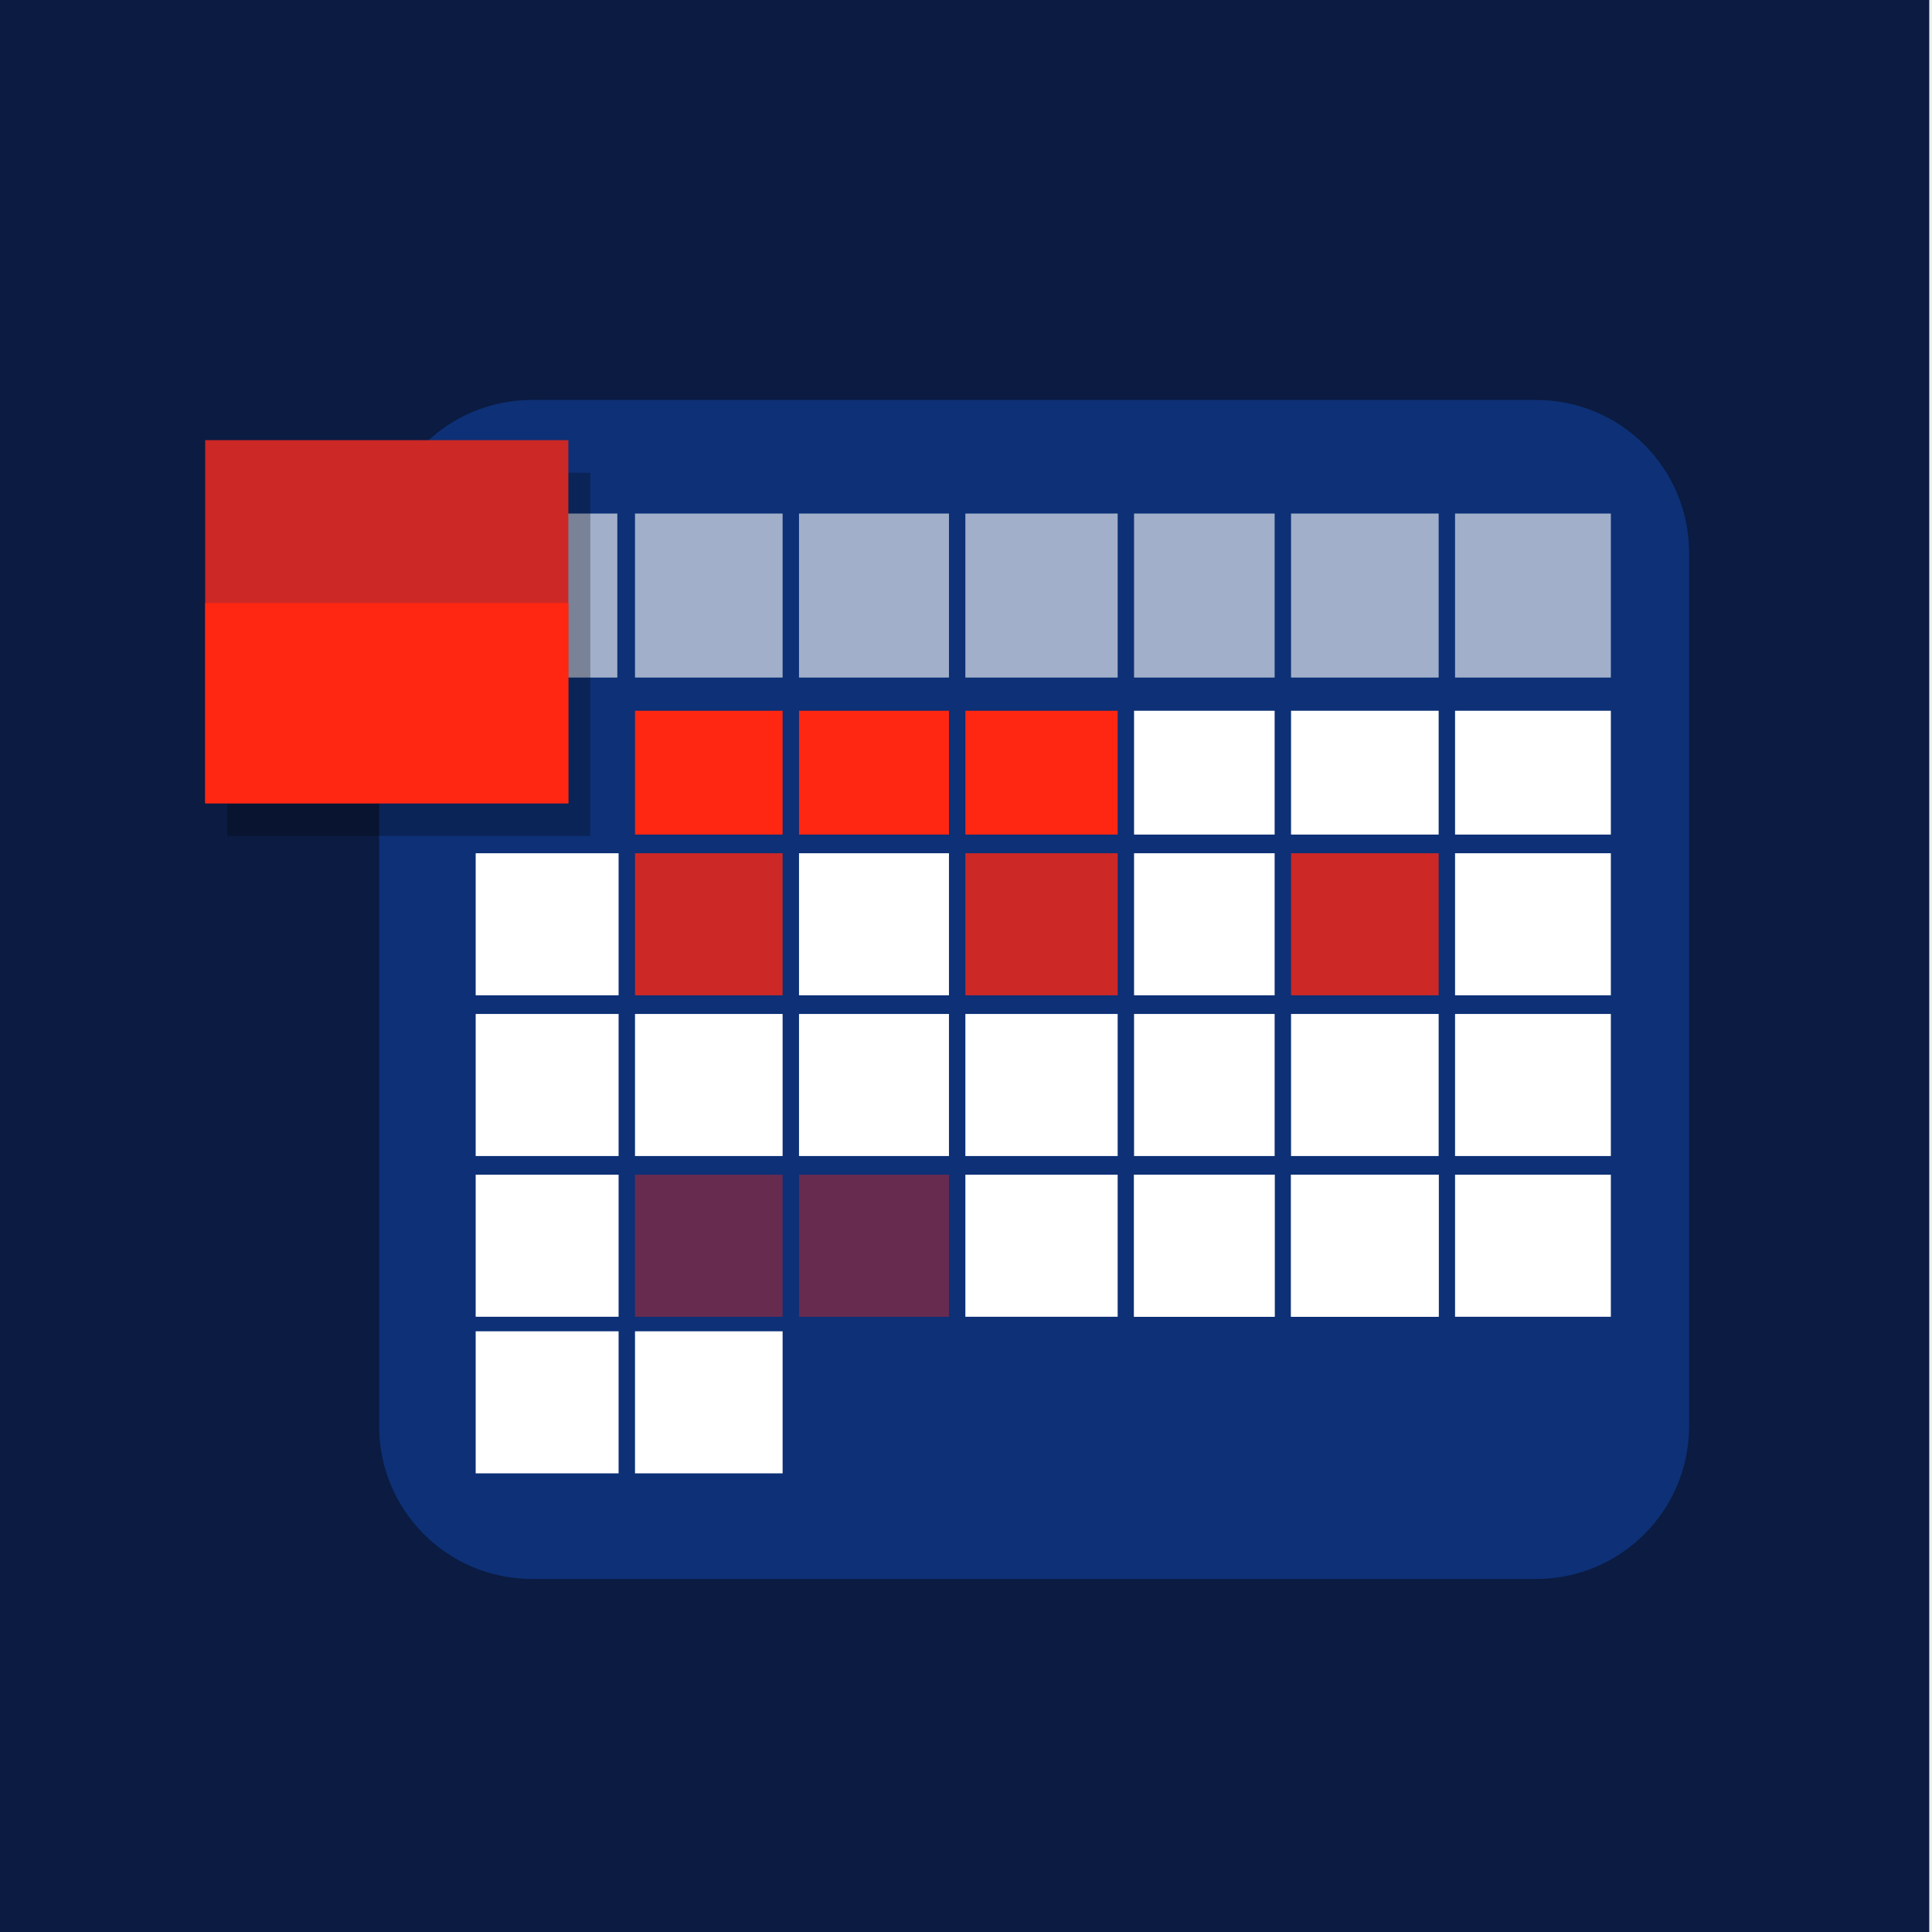
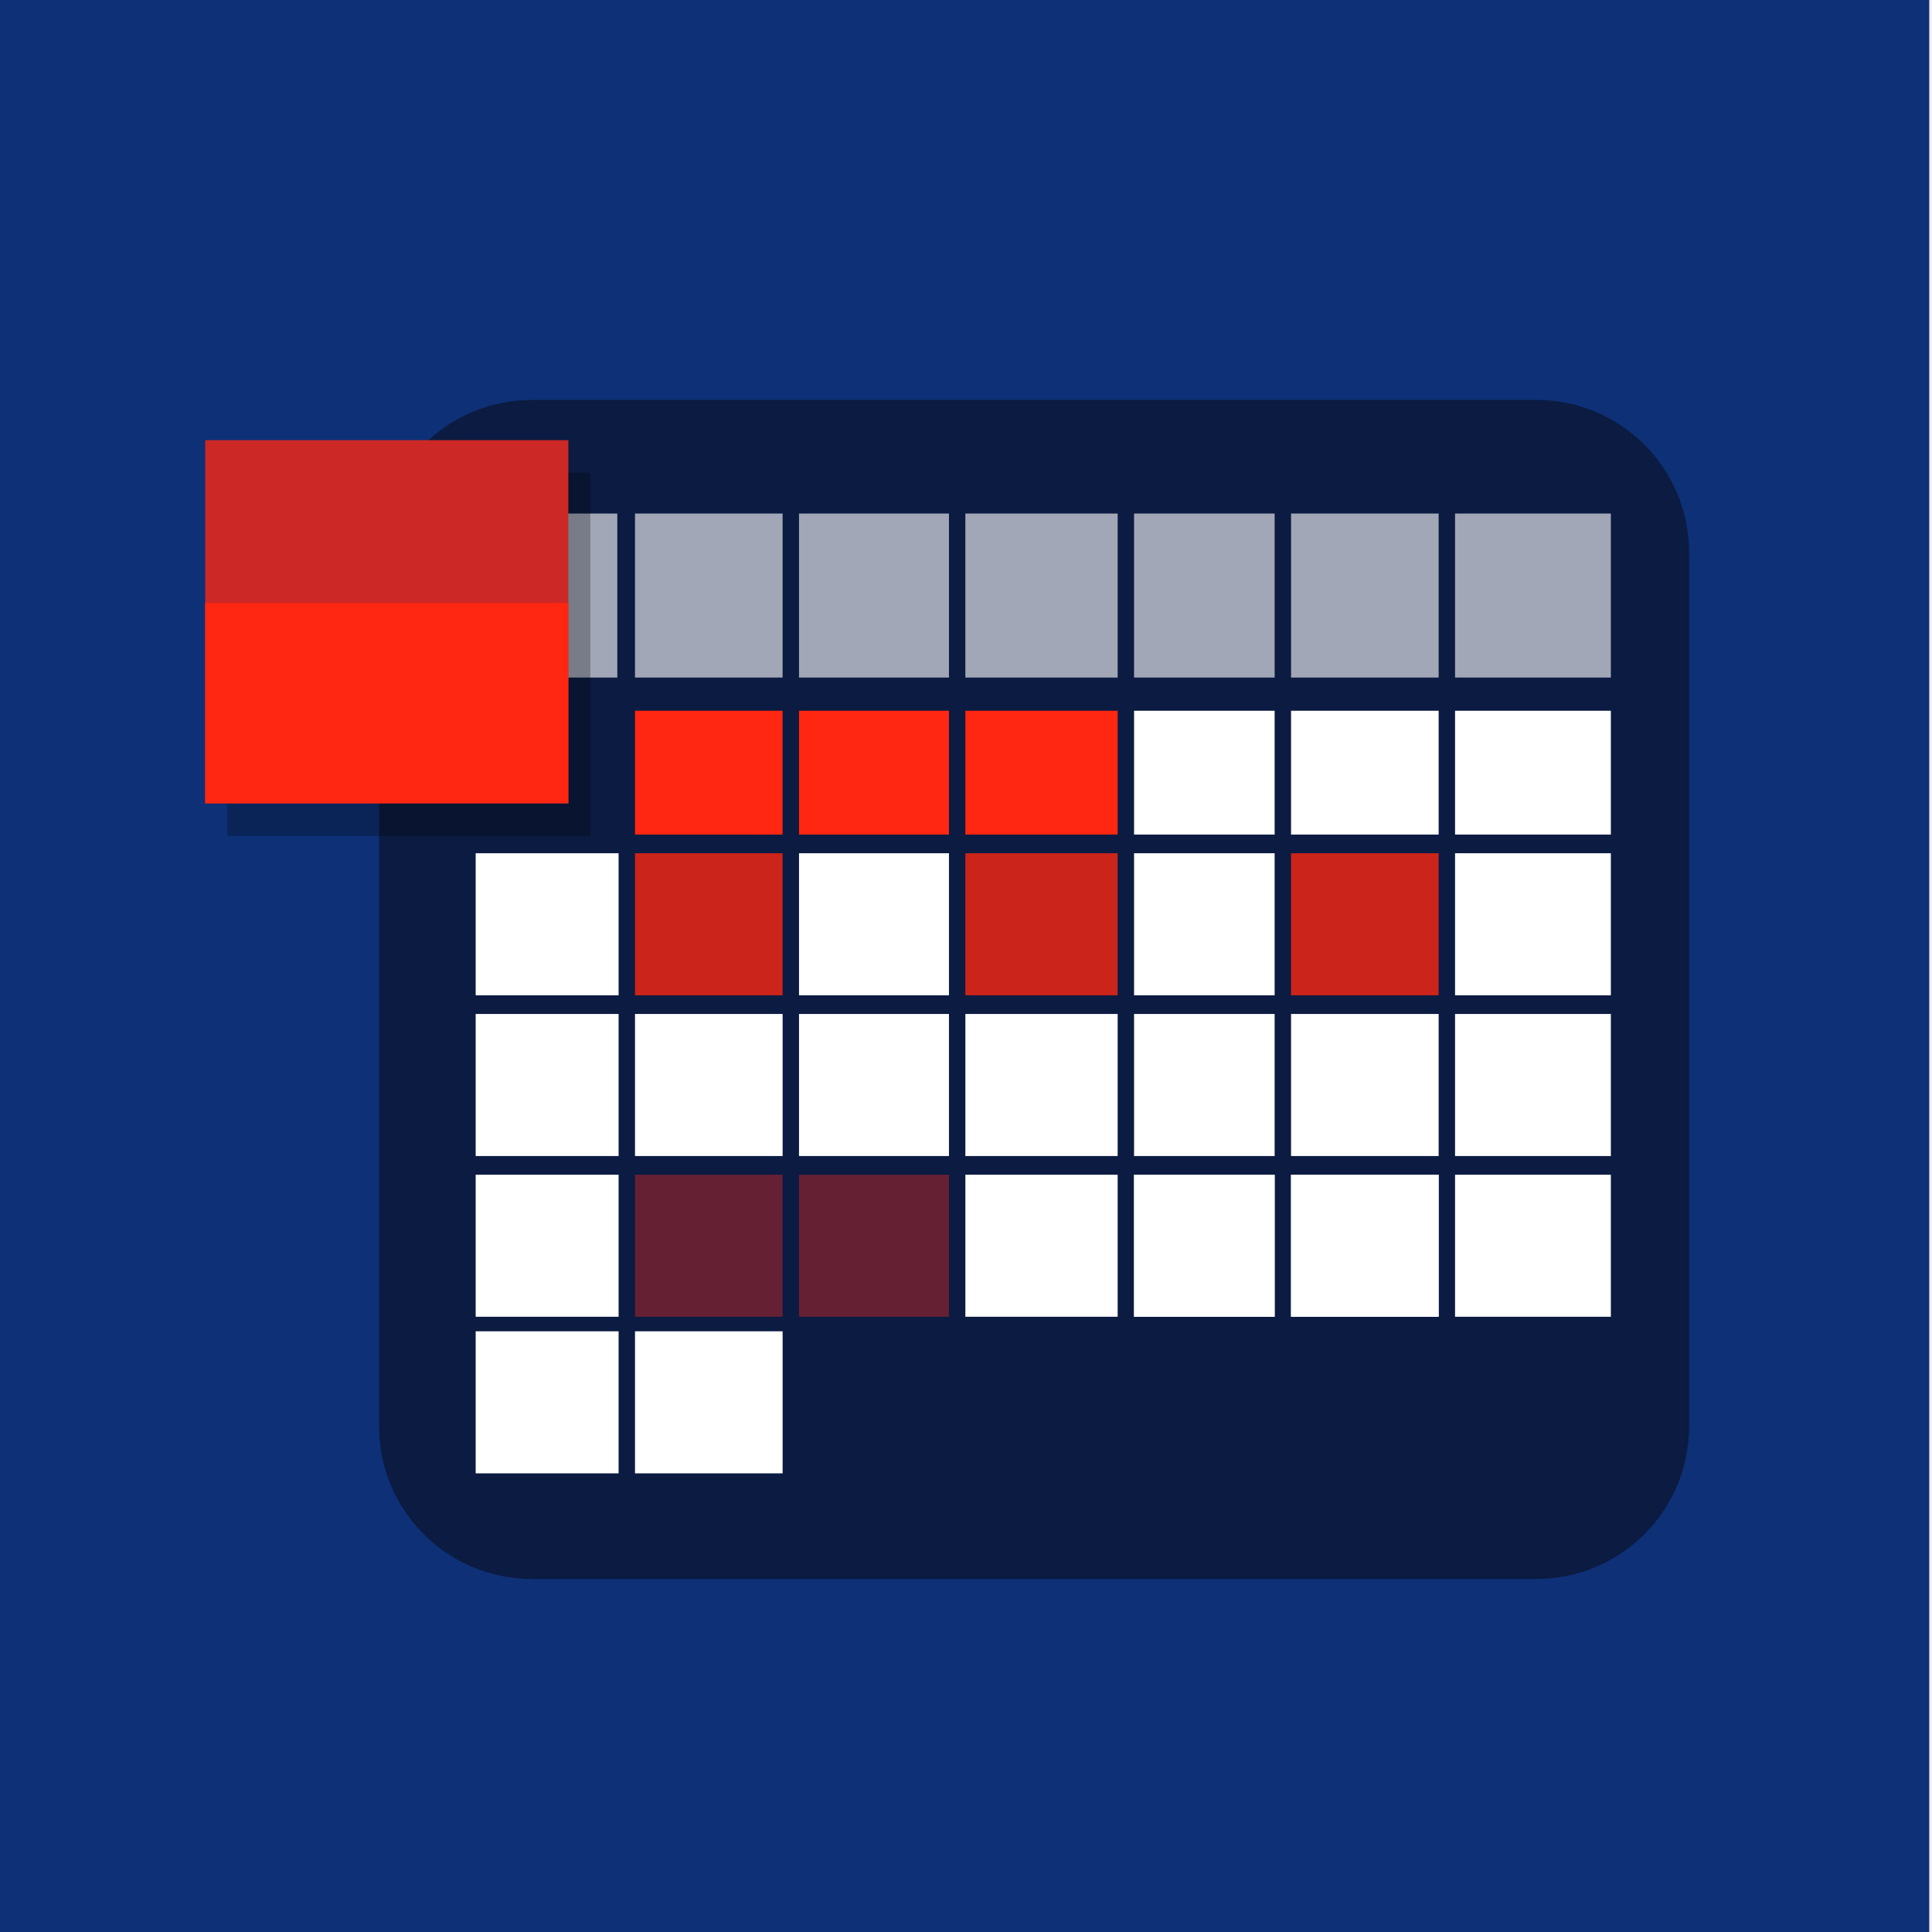
<svg xmlns="http://www.w3.org/2000/svg" width="2000" height="2000" viewBox="0 0 2000 2000" id="svg2" version="1.1">
  <defs id="defs4">
    <clipPath clipPathUnits="userSpaceOnUse" id="clipPath4378">
      <rect style="color:#000000;clip-rule:nonzero;display:inline;overflow:visible;visibility:visible;opacity:1;isolation:auto;mix-blend-mode:normal;color-interpolation:sRGB;color-interpolation-filters:linearRGB;solid-color:#000000;solid-opacity:1;fill:#0b1b41;fill-opacity:1;fill-rule:evenodd;stroke:none;stroke-width:1px;stroke-linecap:butt;stroke-linejoin:miter;stroke-miterlimit:4;stroke-dasharray:none;stroke-dashoffset:0;stroke-opacity:1;color-rendering:auto;image-rendering:auto;shape-rendering:auto;text-rendering:auto;enable-background:accumulate" id="rect4380" width="1000" height="1600" x="0" y="2.2617187e-05" ry="0" />
    </clipPath>
    <clipPath clipPathUnits="userSpaceOnUse" id="clipPath4382">
      <rect style="color:#000000;clip-rule:nonzero;display:inline;overflow:visible;visibility:visible;opacity:1;isolation:auto;mix-blend-mode:normal;color-interpolation:sRGB;color-interpolation-filters:linearRGB;solid-color:#000000;solid-opacity:1;fill:#0b1b41;fill-opacity:1;fill-rule:evenodd;stroke:none;stroke-width:1px;stroke-linecap:butt;stroke-linejoin:miter;stroke-miterlimit:4;stroke-dasharray:none;stroke-dashoffset:0;stroke-opacity:1;color-rendering:auto;image-rendering:auto;shape-rendering:auto;text-rendering:auto;enable-background:accumulate" id="rect4384" width="1000" height="1600" x="0" y="0" ry="0" />
    </clipPath>
  </defs>
  <g id="layer2" style="display:inline" transform="translate(0,1000)">
-     <rect style="color:#000000;clip-rule:nonzero;display:inline;overflow:visible;visibility:visible;opacity:1;isolation:auto;mix-blend-mode:normal;color-interpolation:sRGB;color-interpolation-filters:linearRGB;solid-color:#000000;solid-opacity:1;fill:#0b1b41;fill-opacity:1;fill-rule:evenodd;stroke:none;stroke-width:1px;stroke-linecap:butt;stroke-linejoin:miter;stroke-miterlimit:4;stroke-dasharray:none;stroke-dashoffset:0;stroke-opacity:1;color-rendering:auto;image-rendering:auto;shape-rendering:auto;text-rendering:auto;enable-background:accumulate" id="rect4266" width="1997.143" height="2000" x="0" y="-1000" ry="0" />
+     <rect style="color:#000000;clip-rule:nonzero;display:inline;overflow:visible;visibility:visible;opacity:1;isolation:auto;mix-blend-mode:normal;color-interpolation:sRGB;color-interpolation-filters:linearRGB;solid-color:#000000;solid-opacity:1;fill:#0d3076;fill-opacity:1;fill-rule:evenodd;stroke:none;stroke-width:1px;stroke-linecap:butt;stroke-linejoin:miter;stroke-miterlimit:4;stroke-dasharray:none;stroke-dashoffset:0;stroke-opacity:1;color-rendering:auto;image-rendering:auto;shape-rendering:auto;text-rendering:auto;enable-background:accumulate" id="rect4266" width="1997.143" height="2000" x="0" y="-1000" ry="0" />
  </g>
  <g id="layer1" transform="translate(0,947.6378)" style="display:inline">
-     <rect style="color:#000000;clip-rule:nonzero;display:inline;overflow:visible;visibility:visible;opacity:1;isolation:auto;mix-blend-mode:normal;color-interpolation:sRGB;color-interpolation-filters:linearRGB;solid-color:#000000;solid-opacity:1;fill:#0d3076;fill-opacity:1;fill-rule:evenodd;stroke:none;stroke-width:1px;stroke-linecap:butt;stroke-linejoin:miter;stroke-miterlimit:4;stroke-dasharray:none;stroke-dashoffset:0;stroke-opacity:1;color-rendering:auto;image-rendering:auto;shape-rendering:auto;text-rendering:auto;enable-background:accumulate" id="rect7512" width="1356.128" height="1220.522" x="392.444" y="-533.613" ry="158.166" />
+     <rect style="color:#000000;clip-rule:nonzero;display:inline;overflow:visible;visibility:visible;opacity:1;isolation:auto;mix-blend-mode:normal;color-interpolation:sRGB;color-interpolation-filters:linearRGB;solid-color:#000000;solid-opacity:1;fill:#0b1b41;fill-opacity:1;fill-rule:evenodd;stroke:none;stroke-width:1px;stroke-linecap:butt;stroke-linejoin:miter;stroke-miterlimit:4;stroke-dasharray:none;stroke-dashoffset:0;stroke-opacity:1;color-rendering:auto;image-rendering:auto;shape-rendering:auto;text-rendering:auto;enable-background:accumulate" id="rect7512" width="1356.128" height="1220.522" x="392.444" y="-533.613" ry="158.166" />
  </g>
  <g id="layer3" transform="translate(0,400)" style="display:inline">
    <g transform="matrix(1.500949,0,0,1.500949,198.7746,-337.4558)" id="layer1-9">
      <path id="path4388-2" d="m 191.525,312.515 0,113.117 101.805,0 0,-113.117 -101.805,0 z" style="opacity:1;fill:#ffffff;fill-opacity:0.617;stroke:none;stroke-width:1;stroke-linecap:butt;stroke-linejoin:round;stroke-miterlimit:4;stroke-dasharray:none;stroke-dashoffset:0;stroke-opacity:1" />
      <path id="path4388" d="m 305.525,312.515 0,113.117 101.805,0 0,-113.117 -101.805,0 z" style="opacity:1;fill:#ffffff;fill-opacity:0.617;stroke:none;stroke-width:1;stroke-linecap:butt;stroke-linejoin:round;stroke-miterlimit:4;stroke-dasharray:none;stroke-dashoffset:0;stroke-opacity:1" />
      <path id="path4386" d="m 418.642,312.515 0,113.117 103.42,0 0,-113.117 -103.42,0 z" style="opacity:1;fill:#ffffff;fill-opacity:0.617;stroke:none;stroke-width:1;stroke-linecap:butt;stroke-linejoin:round;stroke-miterlimit:4;stroke-dasharray:none;stroke-dashoffset:0;stroke-opacity:1" />
      <path id="path4384" d="m 533.374,312.515 0,113.117 105.038,0 0,-113.117 -105.038,0 z" style="opacity:1;fill:#ffffff;fill-opacity:0.617;stroke:none;stroke-width:1;stroke-linecap:butt;stroke-linejoin:round;stroke-miterlimit:4;stroke-dasharray:none;stroke-dashoffset:0;stroke-opacity:1" />
      <path id="path4382" d="m 649.724,312.515 0,113.117 96.958,0 0,-113.117 -96.958,0 z" style="opacity:1;fill:#ffffff;fill-opacity:0.617;stroke:none;stroke-width:1;stroke-linecap:butt;stroke-linejoin:round;stroke-miterlimit:4;stroke-dasharray:none;stroke-dashoffset:0;stroke-opacity:1" />
      <path id="path4380" d="m 757.993,312.515 0,113.117 101.805,0 0,-113.117 -101.805,0 z" style="opacity:1;fill:#ffffff;fill-opacity:0.617;stroke:none;stroke-width:1;stroke-linecap:butt;stroke-linejoin:round;stroke-miterlimit:4;stroke-dasharray:none;stroke-dashoffset:0;stroke-opacity:1" />
      <path id="path4378" d="m 871.11,312.515 0,113.117 107.461,0 0,-113.117 -107.461,0 z" style="opacity:1;fill:#ffffff;fill-opacity:0.617;stroke:none;stroke-width:1;stroke-linecap:butt;stroke-linejoin:round;stroke-miterlimit:4;stroke-dasharray:none;stroke-dashoffset:0;stroke-opacity:1" />
      <path id="path4372" d="m 305.525,448.532 0,85.397 101.805,0 0,-85.397 -101.805,0 z" style="opacity:1;fill:#ff2711;fill-opacity:1;stroke:none;stroke-width:1;stroke-linecap:butt;stroke-linejoin:round;stroke-miterlimit:4;stroke-dasharray:none;stroke-dashoffset:0;stroke-opacity:1" />
      <path id="path4370" d="m 418.642,448.532 0,85.397 103.42,0 0,-85.397 -103.42,0 z" style="opacity:1;fill:#ff2711;fill-opacity:1;stroke:none;stroke-width:1;stroke-linecap:butt;stroke-linejoin:round;stroke-miterlimit:4;stroke-dasharray:none;stroke-dashoffset:0;stroke-opacity:1" />
      <path id="path4368" d="m 533.374,448.532 0,85.397 105.038,0 0,-85.397 -105.038,0 z" style="opacity:1;fill:#ff2711;fill-opacity:1;stroke:none;stroke-width:1;stroke-linecap:butt;stroke-linejoin:round;stroke-miterlimit:4;stroke-dasharray:none;stroke-dashoffset:0;stroke-opacity:1" />
      <path id="path4366" d="m 649.724,448.532 0,85.397 96.958,0 0,-85.397 -96.958,0 z" style="opacity:1;fill:#ffffff;fill-opacity:1;stroke:none;stroke-width:1;stroke-linecap:butt;stroke-linejoin:round;stroke-miterlimit:4;stroke-dasharray:none;stroke-dashoffset:0;stroke-opacity:1" />
      <path id="path4364" d="m 757.993,448.532 0,85.397 101.805,0 0,-85.397 -101.805,0 z" style="opacity:1;fill:#ffffff;fill-opacity:1;stroke:none;stroke-width:1;stroke-linecap:butt;stroke-linejoin:round;stroke-miterlimit:4;stroke-dasharray:none;stroke-dashoffset:0;stroke-opacity:1" />
      <path id="path4362" d="m 871.11,448.532 0,85.397 107.461,0 0,-85.397 -107.461,0 z" style="opacity:1;fill:#ffffff;fill-opacity:1;stroke:none;stroke-width:1;stroke-linecap:butt;stroke-linejoin:round;stroke-miterlimit:4;stroke-dasharray:none;stroke-dashoffset:0;stroke-opacity:1" />
      <path id="path4358" d="m 195.641,546.805 0,97.979 98.573,0 0,-97.979 -98.573,0 z" style="opacity:1;fill:#ffffff;fill-opacity:1;stroke:none;stroke-width:1;stroke-linecap:butt;stroke-linejoin:round;stroke-miterlimit:4;stroke-dasharray:none;stroke-dashoffset:0;stroke-opacity:1" />
      <path id="path4356" d="m 305.525,546.805 0,97.979 101.805,0 0,-97.979 -101.805,0 z" style="opacity:1;fill:#ff2711;fill-opacity:0.787;stroke:none;stroke-width:1;stroke-linecap:butt;stroke-linejoin:round;stroke-miterlimit:4;stroke-dasharray:none;stroke-dashoffset:0;stroke-opacity:1" />
      <path id="path4354" d="m 418.642,546.805 0,97.979 103.42,0 0,-97.979 -103.42,0 z" style="opacity:1;fill:#ffffff;fill-opacity:1;stroke:none;stroke-width:1;stroke-linecap:butt;stroke-linejoin:round;stroke-miterlimit:4;stroke-dasharray:none;stroke-dashoffset:0;stroke-opacity:1" />
      <path id="path4352" d="m 533.374,546.805 0,97.979 105.038,0 0,-97.979 -105.038,0 z" style="opacity:1;fill:#ff2711;fill-opacity:0.787;stroke:none;stroke-width:1;stroke-linecap:butt;stroke-linejoin:round;stroke-miterlimit:4;stroke-dasharray:none;stroke-dashoffset:0;stroke-opacity:1" />
      <path id="path4350" d="m 649.724,546.805 0,97.979 96.958,0 0,-97.979 -96.958,0 z" style="opacity:1;fill:#ffffff;fill-opacity:1;stroke:none;stroke-width:1;stroke-linecap:butt;stroke-linejoin:round;stroke-miterlimit:4;stroke-dasharray:none;stroke-dashoffset:0;stroke-opacity:1" />
      <path id="path4348" d="m 757.993,546.805 0,97.979 101.805,0 0,-97.979 -101.805,0 z" style="opacity:1;fill:#ff2711;fill-opacity:0.787;stroke:none;stroke-width:1;stroke-linecap:butt;stroke-linejoin:round;stroke-miterlimit:4;stroke-dasharray:none;stroke-dashoffset:0;stroke-opacity:1" />
      <path id="path4346" d="m 871.11,546.805 0,97.979 107.461,0 0,-97.979 -107.461,0 z" style="opacity:1;fill:#ffffff;fill-opacity:1;stroke:none;stroke-width:1;stroke-linecap:butt;stroke-linejoin:round;stroke-miterlimit:4;stroke-dasharray:none;stroke-dashoffset:0;stroke-opacity:1" />
      <path id="path4342" d="m 195.641,657.659 0,97.979 98.573,0 0,-97.979 -98.573,0 z" style="opacity:1;fill:#ffffff;fill-opacity:1;stroke:none;stroke-width:1;stroke-linecap:butt;stroke-linejoin:round;stroke-miterlimit:4;stroke-dasharray:none;stroke-dashoffset:0;stroke-opacity:1" />
      <path id="path4340" d="m 305.525,657.659 0,97.979 101.805,0 0,-97.979 -101.805,0 z" style="opacity:1;fill:#ffffff;fill-opacity:1;stroke:none;stroke-width:1;stroke-linecap:butt;stroke-linejoin:round;stroke-miterlimit:4;stroke-dasharray:none;stroke-dashoffset:0;stroke-opacity:1" />
      <path id="path4338" d="m 418.642,657.659 0,97.979 103.42,0 0,-97.979 -103.42,0 z" style="opacity:1;fill:#ffffff;fill-opacity:1;stroke:none;stroke-width:1;stroke-linecap:butt;stroke-linejoin:round;stroke-miterlimit:4;stroke-dasharray:none;stroke-dashoffset:0;stroke-opacity:1" />
      <path id="path4336" d="m 533.374,657.659 0,97.979 105.038,0 0,-97.979 -105.038,0 z" style="opacity:1;fill:#ffffff;fill-opacity:1;stroke:none;stroke-width:1;stroke-linecap:butt;stroke-linejoin:round;stroke-miterlimit:4;stroke-dasharray:none;stroke-dashoffset:0;stroke-opacity:1" />
      <path id="path4334" d="m 649.724,657.659 0,97.979 96.958,0 0,-97.979 -96.958,0 z" style="opacity:1;fill:#ffffff;fill-opacity:1;stroke:none;stroke-width:1;stroke-linecap:butt;stroke-linejoin:round;stroke-miterlimit:4;stroke-dasharray:none;stroke-dashoffset:0;stroke-opacity:1" />
      <path id="path4332" d="m 757.993,657.659 0,97.979 101.805,0 0,-97.979 -101.805,0 z" style="opacity:1;fill:#ffffff;fill-opacity:1;stroke:none;stroke-width:1;stroke-linecap:butt;stroke-linejoin:round;stroke-miterlimit:4;stroke-dasharray:none;stroke-dashoffset:0;stroke-opacity:1" />
      <path id="path4330" d="m 871.11,657.659 0,97.979 107.461,0 0,-97.979 -107.461,0 z" style="opacity:1;fill:#ffffff;fill-opacity:1;stroke:none;stroke-width:1;stroke-linecap:butt;stroke-linejoin:round;stroke-miterlimit:4;stroke-dasharray:none;stroke-dashoffset:0;stroke-opacity:1" />
      <rect y="284.363" x="24.258" height="250.479" width="250.479" id="rect4190-6" style="opacity:0.255;fill:#000000;fill-opacity:1;stroke:none;stroke-width:1;stroke-linecap:butt;stroke-linejoin:round;stroke-miterlimit:4;stroke-dasharray:none;stroke-dashoffset:0;stroke-opacity:1" />
      <rect y="261.904" x="9.074" height="250.479" width="250.479" id="rect4190" style="opacity:1;fill:#cc2826;fill-opacity:1;stroke:none;stroke-width:1;stroke-linecap:butt;stroke-linejoin:round;stroke-miterlimit:4;stroke-dasharray:none;stroke-dashoffset:0;stroke-opacity:1" />
      <path id="path4342-0" d="m 195.641,768.514 0,97.979 98.573,0 0,-97.979 -98.573,0 z" style="opacity:1;fill:#ffffff;fill-opacity:1;stroke:none;stroke-width:1;stroke-linecap:butt;stroke-linejoin:round;stroke-miterlimit:4;stroke-dasharray:none;stroke-dashoffset:0;stroke-opacity:1" />
      <path id="path4340-9" d="m 305.525,768.514 0,97.979 101.805,0 0,-97.979 -101.805,0 z" style="opacity:1;fill:#cc2826;fill-opacity:0.473;stroke:none;stroke-width:1;stroke-linecap:butt;stroke-linejoin:round;stroke-miterlimit:4;stroke-dasharray:none;stroke-dashoffset:0;stroke-opacity:1" />
      <path id="path4338-3" d="m 418.642,768.514 0,97.979 103.42,0 0,-97.979 -103.42,0 z" style="opacity:1;fill:#cc2826;fill-opacity:0.473;stroke:none;stroke-width:1;stroke-linecap:butt;stroke-linejoin:round;stroke-miterlimit:4;stroke-dasharray:none;stroke-dashoffset:0;stroke-opacity:1" />
      <path id="path4336-6" d="m 533.374,768.514 0,97.979 105.038,0 0,-97.979 -105.038,0 z" style="opacity:1;fill:#ffffff;fill-opacity:1;stroke:none;stroke-width:1;stroke-linecap:butt;stroke-linejoin:round;stroke-miterlimit:4;stroke-dasharray:none;stroke-dashoffset:0;stroke-opacity:1" />
      <path id="path4334-0" d="m 649.724,768.514 0,97.979 96.958,0 0,-97.979 -96.958,0 z" style="opacity:1;fill:#ffffff;fill-opacity:1;stroke:none;stroke-width:1;stroke-linecap:butt;stroke-linejoin:round;stroke-miterlimit:4;stroke-dasharray:none;stroke-dashoffset:0;stroke-opacity:1" />
      <path id="path4332-6" d="m 757.993,768.514 0,97.979 101.805,0 0,-97.979 -101.805,0 z" style="opacity:1;fill:#ffffff;fill-opacity:1;stroke:none;stroke-width:1;stroke-linecap:butt;stroke-linejoin:round;stroke-miterlimit:4;stroke-dasharray:none;stroke-dashoffset:0;stroke-opacity:1" />
      <path id="path4330-2" d="m 871.11,768.514 0,97.979 107.461,0 0,-97.979 -107.461,0 z" style="opacity:1;fill:#ffffff;fill-opacity:1;stroke:none;stroke-width:1;stroke-linecap:butt;stroke-linejoin:round;stroke-miterlimit:4;stroke-dasharray:none;stroke-dashoffset:0;stroke-opacity:1" />
      <path id="path4334-0-1" d="m 649.724,768.514 0,97.979 96.958,0 0,-97.979 -96.958,0 z" style="opacity:1;fill:#ffffff;fill-opacity:1;stroke:none;stroke-width:1;stroke-linecap:butt;stroke-linejoin:round;stroke-miterlimit:4;stroke-dasharray:none;stroke-dashoffset:0;stroke-opacity:1" />
      <path id="path4332-6-8" d="m 757.993,768.514 0,97.979 101.805,0 0,-97.979 -101.805,0 z" style="opacity:1;fill:#ffffff;fill-opacity:1;stroke:none;stroke-width:1;stroke-linecap:butt;stroke-linejoin:round;stroke-miterlimit:4;stroke-dasharray:none;stroke-dashoffset:0;stroke-opacity:1" />
      <path id="path4342-0-7" d="m 195.641,876.514 0,97.979 98.573,0 0,-97.979 -98.573,0 z" style="opacity:1;fill:#ffffff;fill-opacity:1;stroke:none;stroke-width:1;stroke-linecap:butt;stroke-linejoin:round;stroke-miterlimit:4;stroke-dasharray:none;stroke-dashoffset:0;stroke-opacity:1" />
      <path id="path4340-9-9" d="m 305.525,876.514 0,97.979 101.805,0 0,-97.979 -101.805,0 z" style="opacity:1;fill:#ffffff;fill-opacity:1;stroke:none;stroke-width:1;stroke-linecap:butt;stroke-linejoin:round;stroke-miterlimit:4;stroke-dasharray:none;stroke-dashoffset:0;stroke-opacity:1" />
      <rect y="374.213" x="9.074" height="138.169" width="250.479" id="rect4190-5" style="display:inline;opacity:1;fill:#ff2711;fill-opacity:1;stroke:none;stroke-width:1;stroke-linecap:butt;stroke-linejoin:round;stroke-miterlimit:4;stroke-dasharray:none;stroke-dashoffset:0;stroke-opacity:1" />
    </g>
  </g>
</svg>
